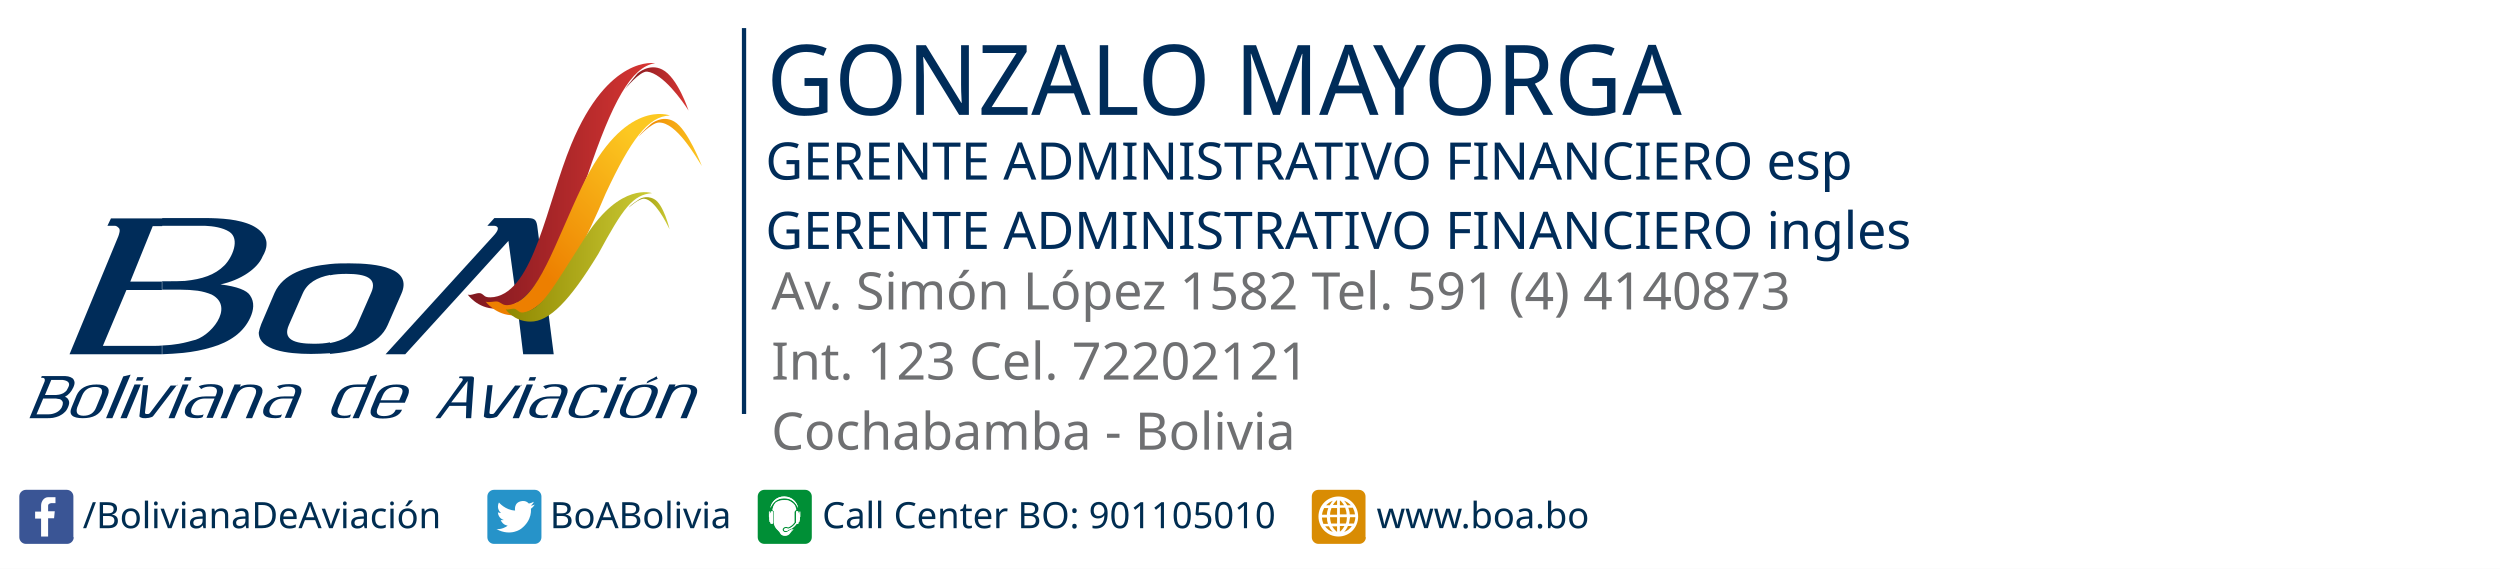
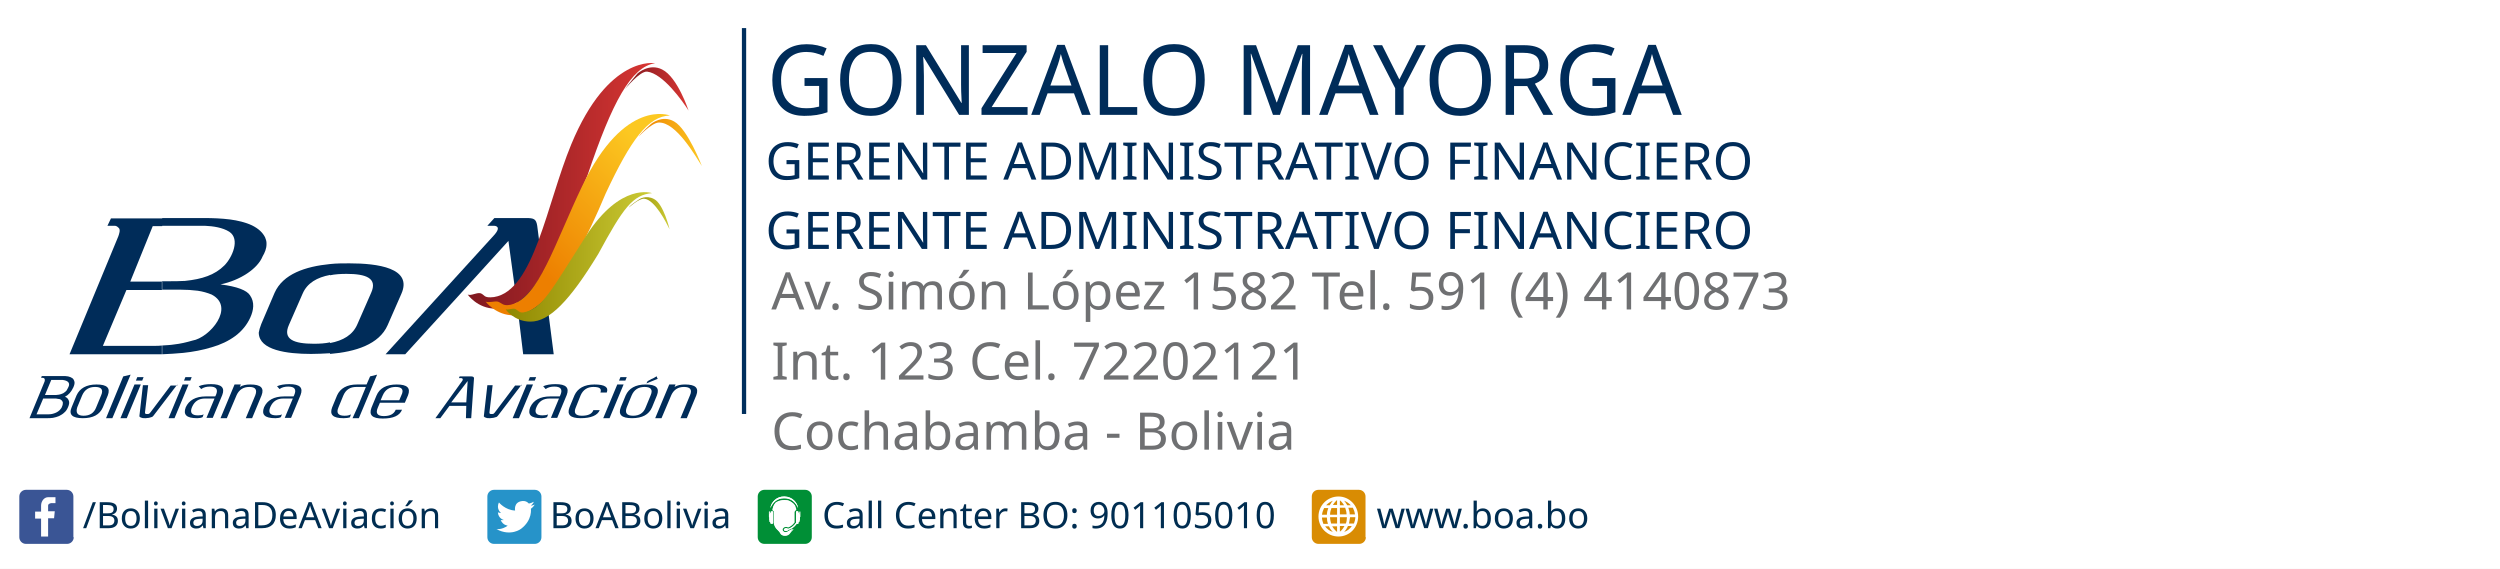
- <svg xmlns="http://www.w3.org/2000/svg" version="1.1" width="712" height="162">
+ <svg xmlns="http://www.w3.org/2000/svg" version="1.1" id="Layer_1" x="0px" y="0px" viewBox="0 0 712 162" style="enable-background:new 0 0 712 162;" xml:space="preserve">
  <style type="text/css">
- 
- 	@font-face {
- 	font-family: "HelveticaNeuePro";
- 	src: url('fonts/HelveticaNeueLTPro-Th.woff');
- 	}
- 	@font-face {
- 	font-family: "HelveticaNeueProMd";
- 	src: url('fonts/HelveticaNeueLTPro-Md.woff');
- 	}
- 	@font-face {
- 	font-family: "FuturaStd-Bold";
- 	src: url('fonts/FuturaStd-Bold.woff');
- 	}
- 	@font-face {
- 	font-family: "FuturaHeavy";
- 	src: url('fonts/FuturaStd-Heavy.woff');
- 	}
- 	@font-face {
- 	font-family: "FuturaMedium";
- 	src: url('fonts/FuturaStd-Medium.woff');
- 	}
- 	@font-face {
- 	font-family: "FuturaStd-Book";
- 	src: url('fonts/FuturaStd-Book.woff');
- 	}
- 	@font-face {
- 	font-family: "FuturaLight";
- 	src: url('fonts/FuturaStd-Light.woff');
- 	}
	.st0{fill:#FFFFFF;}
	.st1{fill:#3A5595;}
	.st2{fill:#2693C9;}
	.st3{fill:#008F36;}
	.st4{fill-rule:evenodd;clip-rule:evenodd;fill:#FFFFFF;}
	.st5{fill:#D98C03;}
	.st6{fill:#002D51;}
	.st7{font-family:'AvantGarde-Book';}
	.st8{font-size:10.341px;}
	.st9{fill:none;stroke:#002F5D;stroke-width:1.216;stroke-miterlimit:10;}
	.st10{fill:none;}
	.st11{fill:#002C59;}
	.st12{font-family:'FuturaStd-Book';}
	.st13{font-size:14.745px;}
	.st14{font-family:'FuturaStd-Bold';}
	.st15{font-size:27.798px;}
	.st16{fill:#6F7072;}
	.st17{fill-rule:evenodd;clip-rule:evenodd;fill:#002C59;}
	.st18{fill:url(#SVGID_1_);}
	.st19{fill:url(#SVGID_2_);}
	.st20{fill:url(#SVGID_3_);}
	.st21{fill:url(#SVGID_4_);}
	.st22{fill:url(#SVGID_5_);}
	.st23{fill:url(#SVGID_6_);}
</style>
  <rect class="st0" width="712" height="162" />
  <g>
    <g>
      <g>
        <path class="st1" d="M21,153c0,1.1-0.9,1.9-1.9,1.9H7.4c-1.1,0-1.9-0.9-1.9-1.9v-11.6c0-1.1,0.9-1.9,1.9-1.9H19     c1.1,0,1.9,0.9,1.9,1.9V153z" />
      </g>
      <path class="st0" d="M14.2,143.4l0.3-0.1h1.3v-1.7h-2.1c-1.1,0-2,1.1-2,2.4v1.7H10v2h1.7v5.1h2v-5.2h1.7l0.2-2h-1.9V144    C13.7,143.7,13.9,143.5,14.2,143.4z" />
    </g>
    <g>
      <g>
        <path class="st2" d="M154.2,153c0,1.1-0.9,1.9-1.9,1.9h-11.6c-1.1,0-1.9-0.9-1.9-1.9v-11.6c0-1.1,0.9-1.9,1.9-1.9h11.6     c1.1,0,1.9,0.9,1.9,1.9V153z" />
      </g>
      <path class="st0" d="M150.6,143.4c0,0,0.5,0,1.4-0.5c0,0,0,0.4-0.8,1.1c0,0,0.5,0,1.1-0.3c0,0-0.4,0.7-1.1,1.2    c0,0,0.5,3.2-2.8,5.7c0,0-2.9,2.3-7,0.1c0,0,1.6,0.2,3.2-1c0,0-1.4-0.1-2-1.6c0,0,0.5,0.1,0.9,0c0,0-1.6-0.4-1.7-2.2    c0,0,0.5,0.2,0.9,0.2c0,0-1.5-1.1-0.6-3c0,0,1.8,2.2,4.6,2.3c0,0-0.5-2.4,2-2.7C148.8,142.7,149.8,142.5,150.6,143.4z" />
    </g>
    <g>
      <g>
        <path class="st3" d="M231.2,153c0,1.1-0.9,1.9-1.9,1.9h-11.6c-1.1,0-1.9-0.9-1.9-1.9v-11.6c0-1.1,0.9-1.9,1.9-1.9h11.6     c1.1,0,1.9,0.9,1.9,1.9V153z" />
      </g>
      <g>
        <path class="st4" d="M220,145.3c0.3,0.1,0.4,0.3,0.4,0.6c0,1,0,2.1,0,3.1c0,0.1,0,0.2,0,0.3c0.2,0.6,0.5,1.2,1,1.6     c0.3,0.3,0.6,0.6,0.8,1c0.2,0.4,0.6,0.6,1.1,0.6c0.7,0.1,1.3-0.1,1.6-0.8c0.1-0.2,0.3-0.4,0.4-0.5c0.1-0.1,0.3-0.3,0.4-0.4     c0,0,0.1-0.1,0.1-0.2c0,0-0.1,0-0.1,0c-0.4,0.2-0.8,0.4-1.2,0.6c0,0-0.1,0-0.1,0.1c-0.4,0.3-1,0.4-1.4,0c-0.4-0.3-0.4-0.8,0-1.1     c0.4-0.3,0.8-0.3,1.2-0.1c0.1,0,0.1,0,0.2,0c0.7-0.3,1.2-0.7,1.6-1.3c0-0.1,0.1-0.2,0.1-0.2c0-0.9,0-1.8,0-2.8     c0-0.2,0.1-0.4,0.3-0.5c0.1,0,0.1,0,0.2-0.1c-0.1-0.3-0.1-0.6-0.2-0.9c-0.3-0.8-0.9-1.2-1.5-1.6c-0.5-0.3-1-0.3-1.5-0.3     c-0.9,0-1.7,0.2-2.5,0.7C220.4,143.7,220.1,144.4,220,145.3z M227.4,146.1c0-0.1,0-0.2,0-0.2c0-0.2-0.1-0.3-0.3-0.3     c0,0-0.1,0-0.1,0c-0.3,0-0.3,0.1-0.3,0.3c0,0.9,0,1.9,0,2.8c0,0.1,0,0.1,0,0.2c-0.5,0.8-1.2,1.4-2.2,1.7c0,0-0.1,0-0.1,0     c-0.2-0.2-0.7-0.3-1,0c-0.2,0.1-0.2,0.3,0,0.5c0.3,0.2,0.8,0.2,1-0.1c0,0,0.1,0,0.1-0.1c0.9-0.3,1.7-0.8,2.3-1.6     c0,0,0.1-0.1,0.1-0.1c0.1,0,0.2,0,0.3,0c0.1,0,0.2-0.1,0.2-0.2c0-0.1,0-0.2,0-0.3c0.4,0,0.2-0.3,0.3-0.5c0.1,0,0.1-0.1,0.1-0.2     c0-0.2,0-0.4,0-0.6c0,0,0-0.1,0-0.1c0,0,0.1-0.1,0.1-0.1c0-0.5,0-0.9,0-1.4c0,0,0-0.1,0-0.1c0,0,0,0-0.1,0c0,0,0,0-0.1,0.1     c0,0,0,0.1,0,0.1c0,0.2,0,0.5,0,0.7c0,0,0,0,0,0c0,0-0.1,0-0.1-0.1c0,0,0-0.1,0-0.1C227.6,146.2,227.6,146.1,227.4,146.1z      M227.3,144.7c-0.2-1.5-1.6-3.3-3.9-3.3c-2.2,0-3.8,1.6-4,3.3c0.7-1.7,2-2.8,3.9-2.8C225.3,141.9,226.6,143,227.3,144.7z      M219.4,148.7c0,0.1,0,0.2,0,0.3c0,0.1,0.1,0.2,0.3,0.2c0.3,0,0.4,0,0.5-0.2c0,0,0,0,0,0c0-1,0-2.1,0-3.1c0-0.2,0-0.3-0.4-0.2     c-0.2,0-0.3,0.1-0.3,0.2c0,0.1,0,0.2,0,0.2c-0.2,0-0.2,0.1-0.2,0.3c0,0,0,0.1,0,0.1c0,0,0,0.1,0,0.1c0,0-0.1-0.1-0.1-0.1     c0-0.2,0-0.5,0-0.7c0,0,0-0.1-0.1-0.1c0,0-0.1,0.1-0.1,0.1c0,0.5,0,0.9,0,1.4c0,0,0,0.1,0,0.1c0.1,0,0.1,0.1,0.1,0.2     c0,0.2,0,0.4,0,0.6c0,0.1,0,0.2,0.1,0.2C219.1,148.7,219.1,148.6,219.4,148.7z" />
        <path class="st4" d="M220,145.3c0.1-0.9,0.4-1.6,1.1-2.1c0.7-0.6,1.6-0.7,2.5-0.7c0.5,0,1.1,0.1,1.5,0.3c0.7,0.4,1.3,0.8,1.5,1.6     c0.1,0.3,0.2,0.6,0.2,0.9c-0.1,0-0.2,0-0.2,0.1c-0.2,0.1-0.3,0.3-0.3,0.5c0,0.9,0,1.9,0,2.8c0,0.1,0,0.2-0.1,0.2     c-0.4,0.6-1,1-1.6,1.3c-0.1,0-0.1,0-0.2,0c-0.4-0.2-0.8-0.2-1.2,0.1c-0.4,0.3-0.4,0.8,0,1.1c0.4,0.3,1,0.3,1.4,0     c0,0,0.1,0,0.1-0.1c0.4-0.1,0.8-0.3,1.2-0.6c0,0,0,0,0.1,0c0,0.1-0.1,0.1-0.1,0.2c-0.1,0.1-0.3,0.3-0.4,0.4     c-0.1,0.2-0.3,0.3-0.4,0.5c-0.4,0.6-0.9,0.8-1.6,0.8c-0.5,0-0.8-0.2-1.1-0.6c-0.2-0.4-0.5-0.7-0.8-1c-0.5-0.5-0.8-1-1-1.6     c0-0.1,0-0.2,0-0.3c0-1,0-2.1,0-3.1C220.5,145.6,220.3,145.4,220,145.3z" />
        <path class="st4" d="M227.4,146.1c0.2,0,0.2,0,0.2,0.3c0,0,0,0.1,0,0.1c0,0,0,0.1,0.1,0.1c0,0,0,0,0,0c0-0.2,0-0.5,0-0.7     c0,0,0-0.1,0-0.1c0,0,0-0.1,0.1-0.1c0,0,0.1,0,0.1,0c0,0,0,0.1,0,0.1c0,0.5,0,0.9,0,1.4c0,0,0,0.1-0.1,0.1c0,0,0,0.1,0,0.1     c0,0.2,0,0.4,0,0.6c0,0.1,0,0.2-0.1,0.2c-0.1,0.2,0.1,0.5-0.3,0.5c0,0.1,0,0.2,0,0.3c0,0.1-0.1,0.2-0.2,0.2c-0.1,0-0.2,0-0.3,0     c0,0-0.1,0-0.1,0.1c-0.6,0.8-1.3,1.4-2.3,1.6c0,0-0.1,0-0.1,0.1c-0.2,0.3-0.7,0.3-1,0.1c-0.2-0.1-0.2-0.3,0-0.5     c0.3-0.2,0.7-0.2,1,0c0,0,0.1,0,0.1,0c0.9-0.3,1.6-0.9,2.2-1.7c0,0,0-0.1,0-0.2c0-0.9,0-1.9,0-2.8c0-0.3,0.1-0.3,0.3-0.3     c0,0,0.1,0,0.1,0c0.2,0,0.3,0.1,0.3,0.3C227.4,146,227.4,146,227.4,146.1z" />
        <path class="st4" d="M227.3,144.7c-0.8-1.7-2-2.9-4-2.8c-2,0-3.2,1.2-3.9,2.8c0.2-1.7,1.8-3.4,4-3.3     C225.7,141.5,227.1,143.2,227.3,144.7z" />
        <path class="st4" d="M219.4,148.7c-0.3-0.1-0.2,0-0.2-0.5c-0.1,0-0.1-0.1-0.1-0.2c0-0.2,0-0.4,0-0.6c0-0.1,0-0.2-0.1-0.2     c0,0,0-0.1,0-0.1c0-0.5,0-0.9,0-1.4c0,0,0-0.1,0.1-0.1c0,0,0.1,0.1,0.1,0.1c0,0.2,0,0.5,0,0.7c0,0,0,0.1,0.1,0.1c0,0,0-0.1,0-0.1     c0,0,0-0.1,0-0.1c0-0.2,0-0.2,0.2-0.3c0-0.1,0-0.2,0-0.2c0-0.2,0.1-0.2,0.3-0.2c0.4,0,0.4,0.1,0.4,0.2c0,1,0,2.1,0,3.1     c0,0,0,0,0,0c0,0.2-0.1,0.2-0.5,0.2c-0.2,0-0.2-0.1-0.3-0.2C219.4,148.9,219.4,148.8,219.4,148.7z" />
      </g>
    </g>
    <g>
      <g>
        <path class="st5" d="M389,153c0,1.1-0.9,1.9-1.9,1.9h-11.6c-1.1,0-1.9-0.9-1.9-1.9v-11.6c0-1.1,0.9-1.9,1.9-1.9H387     c1.1,0,1.9,0.9,1.9,1.9V153z" />
      </g>
      <g>
        <path class="st0" d="M381.2,141.4c-3.1,0-5.7,2.5-5.7,5.7c0,3.1,2.5,5.7,5.7,5.7c3.1,0,5.6-2.5,5.6-5.7     C386.8,144,384.3,141.4,381.2,141.4 M384.2,149.1c0.1-0.5,0.2-1.1,0.3-1.8l1.5,0c0,0.6-0.2,1.3-0.4,1.8H384.2z M385.9,146.5     l-1.5,0c0-0.7-0.2-1.3-0.4-1.9h1.3C385.6,145.2,385.8,145.8,385.9,146.5 M383.5,146.5l-1.9,0v-1.9h1.5     C383.3,145.2,383.5,145.8,383.5,146.5 M381.6,143.9v-1.4c0.2,0.1,0.7,0.6,1.2,1.4H381.6z M380.8,142.4v1.4h-1.2     C380.1,143,380.7,142.5,380.8,142.4 M380.8,144.7v1.9l-2,0c0-0.7,0.2-1.4,0.4-1.9H380.8z M377.9,146.6l-1.4,0     c0.1-0.7,0.3-1.3,0.6-1.9h1.2C378.1,145.2,377.9,145.9,377.9,146.6 M376.5,147.4l1.4,0c0,0.7,0.1,1.2,0.3,1.8h-1.3     C376.7,148.6,376.5,148,376.5,147.4 M378.8,147.3l2,0v1.8h-1.3h-0.4C379,148.6,378.8,148,378.8,147.3 M380.8,149.9v1.6     c-0.1-0.1-0.8-0.6-1.4-1.6H380.8z M381.6,151.4v-1.6h1.3C382.4,150.8,381.8,151.3,381.6,151.4 M381.6,149.1v-1.8l2,0     c0,0.7-0.1,1.3-0.3,1.8H381.6z M384.7,143.9h-1c-0.3-0.5-0.6-1-0.9-1.3C383.5,142.9,384.2,143.3,384.7,143.9 M379.6,142.6     c-0.3,0.3-0.6,0.8-0.9,1.3h-1C378.2,143.3,378.9,142.9,379.6,142.6 M377.4,149.9h1.1c0.3,0.8,0.8,1.3,1.1,1.6     C378.6,151.2,377.9,150.6,377.4,149.9 M382.8,151.5c0.3-0.3,0.7-0.8,1.1-1.7h1.1C384.5,150.6,383.7,151.2,382.8,151.5" />
        <path class="st0" d="M379.4,149.1L379.4,149.1L379.4,149.1C379.5,149.1,379.5,149.1,379.4,149.1" />
      </g>
    </g>
    <text transform="matrix(1 0 0 1 23.5579 150.4229)" class="st6 st7 st8">/BolivianaDeAviación</text>
    <g>
      <text transform="matrix(1 0 0 1 156.6184 150.4229)" class="st6 st7 st8">BoABolivia</text>
    </g>
    <g>
      <text transform="matrix(1 0 0 1 234.1794 150.4229)" class="st6 st7 st8">Call Center BO: 901105010</text>
    </g>
    <g>
      <text transform="matrix(1 0 0 1 392.0608 150.4229)" class="st6 st7 st8">www.boa.bo</text>
    </g>
  </g>
  <line class="st9" x1="211.9" y1="8" x2="211.9" y2="117.9" />
  <rect x="218" y="39" class="st10" width="493" height="16.7" />
-   <text id="svg_cargo" transform="matrix(1 0 0 1 218 51.1436)" class="st11 st12 st13">GERENTE ADMINISTRATIVO FINANCIERO esp</text>
+   <text transform="matrix(1 0 0 1 218 51.1436)" class="st11 st12 st13">GERENTE ADMINISTRATIVO FINANCIERO</text>
  <rect x="218" y="58.7" class="st10" width="493" height="16.7" />
-   <text id="svg_cargo_ingles" transform="matrix(1 0 0 1 218 70.8895)" class="st11 st12 st13">GERENTE ADMINISTRATIVO FINANCIERO ingles</text>
+   <text transform="matrix(1 0 0 1 218 70.8895)" class="st11 st12 st13">GERENTE ADMINISTRATIVO FINANCIERO</text>
  <rect x="218.3" y="9.6" class="st10" width="492.3" height="29.3" />
-   <text id="svg_nombre_funcionario" transform="matrix(0.9542 0 0 1 218.3332 32.7178)" class="st11 st14 st15">GONZALO MAYORGA</text>
+   <text transform="matrix(0.9542 0 0 1 218.3332 32.7178)" class="st11 st14 st15">GONZALO MAYORGA</text>
  <rect x="219.7" y="76" class="st10" width="488.7" height="17.3" />
-   <text id="svg_direccion" transform="matrix(1 0 0 1 219.6667 88.1434)" class="st16 st12 st13">Av. Simón López 1582 Tel. 591 (4) 4140873</text>
+   <text transform="matrix(1 0 0 1 219.6667 88.1434)" class="st16 st12 st13">Av. Simón López 1582 Tel. 591 (4) 4140873</text>
  <rect x="219.7" y="95.9" class="st10" width="488.7" height="17.3" />
-   <text id="svg_telefonos" transform="matrix(1 0 0 1 219.6667 108.1038)" class="st16 st12 st13">Int. 123 Cel. 72202121</text>
+   <text transform="matrix(1 0 0 1 219.6667 108.1038)" class="st16 st12 st13">Int. 123 Cel. 72202121</text>
  <rect x="219.7" y="115.9" class="st10" width="488.7" height="17.3" />
-   <text id="svg_oficina" transform="matrix(1 0 0 1 219.6667 128.0642)" class="st16 st12 st13">Cochabamba - Bolivia</text>
+   <text transform="matrix(1 0 0 1 219.6667 128.0642)" class="st16 st12 st13">Cochabamba - Bolivia</text>
  <g>
    <path class="st17" d="M144.8,68.6c-21.8,24-5.6,6.2-29.4,32.3h-5.6l30.8-33.8c2.5-2.7,0.3-2.8,0.1-2.8l-1.9,0l2-2.2l9.1,0   c2.2,0,2.8,0.3,3.1,2.2l4.7,36.6H149C146.7,81.7,147.8,91,144.8,68.6z" />
    <path class="st17" d="M62.8,81c4.8,0.6,7.5,1.7,8.4,3.1c1.4,2,1,4.3,0.1,6.3c-0.9,2-2.3,3.8-4.3,5.3c-1.9,1.4-4.2,2.5-6.7,3.2   c-2.6,0.8-5.3,1.3-8.1,1.6c-2,0.2-4,0.3-6.1,0.4v-2.5c1.2-0.1,2.3-0.1,3.5-0.3c1.8-0.2,3.5-0.6,5.2-1.1c4.9-0.8,12.3-9.5,5.5-13.1   c-1.2-0.5-2.6-0.9-4-1.1c-1.6-0.2-3.2-0.3-4.9-0.3h-5.3v-2.4h1.7c2.4,0,2.6,0,4.9-0.1c4.9-0.5,8.5-1.7,11.2-4.4   c2.2-2.2,4.6-7.5,1.4-9.6c-1.9-1.2-4.6-1.6-7-1.7H46.2v-2.2l11.9,0c2.5,0,5,0.1,7.4,0.4c2.2,0.3,4.4,0.8,6.3,1.7   c1.8,0.9,3,2,3.7,3.4c0.2,0.5,0.4,1.1,0.4,1.6v0.4c0,1.2-0.5,2.4-1.1,3.4C73.4,76.5,68.5,79.8,62.8,81z M46.2,100.9   c-0.8,0-1.7,0-2.5,0H19.8l13.9-33.6c0.2-0.6,0.7-1.9,0.1-2.4c-0.5-0.5-0.8-0.6-1.2-0.6h-2l1-2.1l14.6,0v2.2h-2.7l-6.4,15.8h9.1v2.4   H36l-6.7,15.9H44c0.7,0,1.4,0,2.2-0.1V100.9z" />
    <path class="st17" d="M94,75.2c1.8-0.2,3.7-0.2,5.5-0.2c8,0,18.1,1.3,14.8,8.7l-3.9,8.9c-2.4,5.5-9.2,7.6-16.4,8.2v-3.1   c3.7-0.7,6.5-2.3,7.8-5.4l3.9-8.9c1.9-4.2-1.5-5.4-7-5.4c-1.7,0-3.3,0.1-4.7,0.4V75.2z M74.4,92.3l3.8-8.9C80.6,78,87,75.9,94,75.2   v3.1c-3.7,0.7-6.5,2.3-7.8,5.3l-3.9,8.9c-1.9,4.2,1.5,5.4,7.1,5.4c1.7,0,3.2-0.1,4.6-0.4v3.1c-1.8,0.1-3.6,0.2-5.4,0.2   c-7,0-14.7-1.1-14.9-5.9v-0.2C73.8,94.1,74,93.3,74.4,92.3z" />
    <g>
      <g>
        <g>
          <path class="st11" d="M18.5,113c0.6,0.2,0.9,0.6,1.1,1.1c0.2,0.5,0.1,1.1-0.2,1.8c-0.3,0.7-0.6,1.2-1.1,1.6      c-0.4,0.4-0.9,0.7-1.5,1c-0.5,0.2-1.1,0.4-1.7,0.5c-0.6,0.1-1.2,0.1-1.8,0.1H8.4l4.2-10.2c0.2-0.4,0.2-0.8,0.1-1      c-0.1-0.2-0.3-0.3-0.7-0.3h-0.3l0.2-0.5h0.2h5.8c0.5,0,1,0,1.5,0.1c0.5,0.1,0.9,0.3,1.2,0.5c0.3,0.2,0.5,0.6,0.6,1      c0.1,0.4,0,0.9-0.3,1.6C20.3,111.6,19.5,112.5,18.5,113z M12.3,113.5l-1.9,4.5h3.2c0.4,0,0.8,0,1.2-0.1c0.4-0.1,0.8-0.2,1.2-0.4      c0.4-0.2,0.7-0.4,1-0.7c0.3-0.3,0.6-0.7,0.7-1.1c0.2-0.4,0.2-0.8,0.2-1.1c-0.1-0.3-0.2-0.5-0.5-0.7c-0.2-0.2-0.5-0.3-0.9-0.3      c-0.3-0.1-0.7-0.1-1.1-0.1H12.3z M12.8,112.5h2.4c0.6,0,1.1,0,1.6-0.1c0.4-0.1,0.8-0.2,1.2-0.4c0.3-0.2,0.6-0.4,0.9-0.7      c0.2-0.3,0.4-0.7,0.6-1.1c0.3-0.6,0.2-1.1-0.1-1.4c-0.3-0.3-0.8-0.5-1.6-0.6h-3.2L12.8,112.5z" />
          <path class="st11" d="M20.4,116l1.4-3.4c0.9-2,2.8-3.1,5.7-3.1c3,0,4,1,3.2,3.1l-1.4,3.4c-0.9,2.1-2.8,3.1-5.7,3.1      C20.6,119.1,19.5,118.1,20.4,116z M23.8,118.4c1.8,0,3-0.8,3.6-2.4l1.4-3.4c0.7-1.6,0.1-2.4-1.7-2.4c-1.8,0-3,0.8-3.7,2.4      l-1.4,3.4C21.5,117.6,22.1,118.4,23.8,118.4z" />
          <path class="st11" d="M37.2,106.7L32,119.1h-1.8l4.9-11.9L37.2,106.7z" />
          <path class="st11" d="M40.1,109.5l-4,9.6h-1.8l4-9.6H40.1z M40.9,107.4l-0.4,1h-1.8l0.4-1H40.9z" />
          <path class="st11" d="M50.5,109.5l-6.8,8.9c-0.1,0.1-0.1,0.1-0.2,0.2c-0.1,0.1-0.2,0.2-0.4,0.2c-0.2,0.1-0.4,0.1-0.7,0.2      c-0.3,0-0.6,0.1-0.9,0.1c-0.5,0-0.9,0-1.1-0.1c-0.2-0.1-0.4-0.1-0.5-0.2c-0.1-0.1-0.2-0.2-0.2-0.2c0-0.1,0-0.1,0-0.1l1-8.8h1.5      l-0.9,7.7c0,0.1,0,0.2,0,0.2c0,0.1,0,0.1,0.1,0.2c0.1,0,0.1,0.1,0.2,0.1h0.5c0.2,0,0.3,0,0.4-0.1c0.1-0.1,0.2-0.2,0.3-0.3      l5.8-7.7H50.5z" />
          <path class="st11" d="M53.7,109.5l-4,9.6H48l4-9.6H53.7z M54.6,107.4l-0.4,1h-1.8l0.4-1H54.6z" />
          <path class="st11" d="M57.7,118.8c-0.4,0.2-0.9,0.3-1.5,0.3h-0.1c-3,0-4-1-3.2-3.1c0.9-2,2.8-3.1,5.7-3.1h2.7l0.2-0.4      c0.7-1.6,0.1-2.4-1.7-2.4c-1,0-1.8,0.2-2.5,0.7l-0.7-0.8c0.9-0.4,2.1-0.6,3.5-0.6c3,0,4,1,3.2,3.1l-2.7,6.5h-1.8l2.3-5.5h-2.7      c-1.8,0-3,0.8-3.7,2.4c-0.7,1.6-0.1,2.4,1.7,2.4c0.7,0,1.3-0.1,1.6-0.3L57.7,118.8z" />
          <path class="st11" d="M71,110.2c-1.7,0-2.9,0.8-3.6,2.3l-2.8,6.6h-1.8l4-9.6h1.8l-0.3,0.7c0.8-0.5,1.8-0.7,3-0.7      c3,0,4,1,3.2,3.1l-2.7,6.5h-1.8l2.7-6.5C73.3,111,72.8,110.2,71,110.2z" />
          <path class="st11" d="M80,118.8c-0.4,0.2-0.9,0.3-1.5,0.3h-0.1c-3,0-4-1-3.2-3.1c0.9-2,2.8-3.1,5.7-3.1h2.7l0.2-0.4      c0.7-1.6,0.1-2.4-1.7-2.4c-1,0-1.8,0.2-2.5,0.7l-0.7-0.8c0.9-0.4,2.1-0.6,3.5-0.6c3,0,4,1,3.2,3.1l-2.7,6.5h-1.8l2.3-5.5h-2.7      c-1.8,0-3,0.8-3.7,2.4c-0.7,1.6-0.1,2.4,1.7,2.4c0.7,0,1.3-0.1,1.6-0.3L80,118.8z" />
          <path class="st11" d="M101.9,115.8l2.3-5.6h-2.7c-1.8,0-3,0.8-3.7,2.4l-1.4,3.4c-0.7,1.6-0.1,2.4,1.7,2.4c0.8,0,1.4-0.1,1.8-0.4      c0,0.3-0.1,0.6-0.3,0.9c-0.4,0.1-1,0.2-1.7,0.2h-0.1c-3,0-4-1-3.2-3.1l1.4-3.4c0.9-2,2.8-3.1,5.7-3.1h2.7l1-2.3l2-0.5l-5.2,12.4      h-1.8L101.9,115.8z" />
          <path class="st11" d="M113,109.5c3,0,4,1,3.2,3.1l-0.9,2.1h-7.1l-0.6,1.4c-0.7,1.6-0.1,2.4,1.7,2.4c1.8,0,2.9-0.6,3.4-1.8h1.8      c-0.7,1.7-2.5,2.5-5.5,2.5c-3,0-4-1-3.2-3.1l1.4-3.4C108.1,110.5,110.1,109.5,113,109.5z M112.7,110.2c-1.8,0-3,0.8-3.7,2.4      l-0.6,1.4h5.3l0.6-1.4C115.1,111,114.5,110.2,112.7,110.2z" />
          <path class="st11" d="M125.4,119.1H124l7.7-10.7c0.3-0.6-0.1-0.8-1-0.7l0.2-0.5h3.3c0.5,0,0.8,0.2,0.8,0.5l-0.8,11.4h-1.5      l0.1-3.5H128L125.4,119.1z M133.2,108.5l-4.7,6.1h4.3L133.2,108.5z" />
          <path class="st11" d="M148.6,109.5l-6.8,8.9c-0.1,0.1-0.1,0.1-0.2,0.2c-0.1,0.1-0.2,0.2-0.4,0.2c-0.2,0.1-0.4,0.1-0.7,0.2      c-0.3,0-0.6,0.1-0.9,0.1c-0.5,0-0.9,0-1.1-0.1c-0.2-0.1-0.4-0.1-0.5-0.2c-0.1-0.1-0.2-0.2-0.2-0.2c0-0.1,0-0.1,0-0.1l1-8.8h1.5      l-0.9,7.7c0,0.1,0,0.2,0,0.2c0,0.1,0,0.1,0.1,0.2c0.1,0,0.1,0.1,0.2,0.1h0.5c0.2,0,0.3,0,0.4-0.1c0.1-0.1,0.2-0.2,0.3-0.3      l5.8-7.7H148.6z" />
          <path class="st11" d="M151.8,109.5l-4,9.6h-1.8l4-9.6H151.8z M152.7,107.4l-0.4,1h-1.8l0.4-1H152.7z" />
          <path class="st11" d="M155.8,118.8c-0.4,0.2-0.9,0.3-1.5,0.3h-0.1c-3,0-4-1-3.2-3.1c0.9-2,2.8-3.1,5.7-3.1h2.7l0.2-0.4      c0.7-1.6,0.1-2.4-1.7-2.4c-1,0-1.8,0.2-2.5,0.7l-0.7-0.8c0.9-0.4,2.1-0.6,3.5-0.6c3,0,4,1,3.2,3.1l-2.7,6.5h-1.8l2.3-5.5h-2.7      c-1.8,0-3,0.8-3.7,2.4c-0.7,1.6-0.1,2.4,1.7,2.4c0.7,0,1.3-0.1,1.6-0.3L155.8,118.8z" />
          <path class="st11" d="M165.4,112.5L164,116c-0.7,1.6-0.1,2.4,1.7,2.4c1.8,0,2.9-0.5,3.3-1.6h1.8c-0.6,1.5-2.5,2.3-5.4,2.3      c-3,0-4-1-3.2-3.1l1.4-3.4c0.9-2,2.8-3.1,5.7-3.1c3,0,4.1,0.8,3.5,2.3h-1.8c0.4-1.1-0.2-1.6-2-1.6      C167.3,110.2,166.1,111,165.4,112.5z" />
          <path class="st11" d="M177.6,109.5l-4,9.6h-1.8l4-9.6H177.6z M178.5,107.4l-0.4,1h-1.8l0.4-1H178.5z" />
          <path class="st11" d="M176.8,116l1.4-3.4c0.9-2,2.8-3.1,5.7-3.1c3,0,4,1,3.2,3.1l-1.4,3.4c-0.9,2.1-2.8,3.1-5.7,3.1      C177,119.1,176,118.1,176.8,116z M180.3,118.4c1.8,0,3-0.8,3.6-2.4l1.4-3.4c0.7-1.6,0.1-2.4-1.7-2.4c-1.8,0-3,0.8-3.7,2.4      l-1.4,3.4C177.9,117.6,178.5,118.4,180.3,118.4z M184.1,109.2l0.3-0.6c0.2-0.1,0.4-0.3,0.7-0.4c0.3-0.2,0.5-0.3,0.8-0.4      c0.3-0.1,0.5-0.3,0.7-0.4c0.2-0.1,0.4-0.2,0.5-0.2c0,0.1,0,0.1,0,0.2c0,0.1,0,0.2,0.1,0.2l0.1,0.3L184.1,109.2z" />
          <path class="st11" d="M194.8,110.2c-1.7,0-2.9,0.8-3.6,2.3l-2.8,6.6h-1.8l4-9.6h1.8l-0.3,0.7c0.8-0.5,1.8-0.7,3-0.7      c3,0,4,1,3.2,3.1l-2.7,6.5h-1.8l2.7-6.5C197.2,111,196.6,110.2,194.8,110.2z" />
        </g>
      </g>
    </g>
    <g>
      <linearGradient id="SVGID_1_" gradientUnits="userSpaceOnUse" x1="133.176" y1="52.941" x2="186.503" y2="52.941">
        <stop offset="0" style="stop-color:#7F181F" />
        <stop offset="1" style="stop-color:#D93633" />
      </linearGradient>
      <path class="st18" d="M133.2,83.9c0,0,2.8,4,7.9,4c10.3,0,15.1-11.4,26.2-37.9c7.1-21.1,12.5-31,19.3-32c0,0-13.3-2.5-23.9,23.1    c-7,16.9-10.6,41.7-22,43.5c-3.1,0.4-2.6-0.7-3.9-1.1C135.6,83.3,134.2,84.3,133.2,83.9z" />
      <linearGradient id="SVGID_2_" gradientUnits="userSpaceOnUse" x1="179.125" y1="60.609" x2="190.727" y2="60.609">
        <stop offset="0" style="stop-color:#8F8700" />
        <stop offset="1" style="stop-color:#CCCB35" />
      </linearGradient>
      <path class="st19" d="M179.1,59.1c0,0,3-2.7,4.4-2.5c3,0.3,6.2,6.7,7.2,8.7c0,0-1.7-7.2-4.4-8.6c-2.4-1.3-4.3,0.1-4.3,0.1    S179.5,58.4,179.1,59.1z" />
      <linearGradient id="SVGID_3_" gradientUnits="userSpaceOnUse" x1="181.888" y1="40.613" x2="199.918" y2="40.613">
        <stop offset="0" style="stop-color:#ED7F00" />
        <stop offset="1" style="stop-color:#FCC821" />
      </linearGradient>
      <path class="st20" d="M181.9,38.9c0,0,3.6-3.9,5.7-4c5-0.2,10.6,9.8,12.3,12.4c0,0-4-10.5-7.9-12.7c-3.4-2-6.6,0.7-6.6,0.7    S182.5,37.9,181.9,38.9z" />
      <linearGradient id="SVGID_4_" gradientUnits="userSpaceOnUse" x1="178.022" y1="25.278" x2="196.13" y2="25.278">
        <stop offset="0" style="stop-color:#7F181F" />
        <stop offset="1" style="stop-color:#D93633" />
      </linearGradient>
      <path class="st21" d="M178,25.4c0,0,4.2-5.2,6.3-5c4.5,0.5,10.1,8.4,11.8,11.1c0,0-3.1-9.5-7.5-11.7c-3.7-1.9-7,1.1-7,1.1    S178.6,24.4,178,25.4z" />
      <linearGradient id="SVGID_5_" gradientUnits="userSpaceOnUse" x1="151.88" y1="75.29" x2="184.47" y2="42.7">
        <stop offset="0" style="stop-color:#ED7F00" />
        <stop offset="1" style="stop-color:#FCC821" />
      </linearGradient>
      <path class="st22" d="M138.3,85.9c0,0,3,4,8.1,3.9c6.8-0.2,15-8.2,26.1-34.7c7.2-15.4,12.1-22,18.3-22.2c0,0-12.9-5.2-25,20.1    c-7.9,16.5-12.4,32-20.4,33.8c-2.2,0.4-2.3-0.4-3.6-0.9C140.7,85.7,139.3,86.3,138.3,85.9z" />
      <linearGradient id="SVGID_6_" gradientUnits="userSpaceOnUse" x1="143.961" y1="73.217" x2="185.687" y2="73.217">
        <stop offset="0" style="stop-color:#8F8700" />
        <stop offset="1" style="stop-color:#CCCB35" />
      </linearGradient>
      <path class="st23" d="M144,88.1c0,0,2.4,3.5,7.1,3.5c5.3,0,11.1-5.8,19.3-19.3c7.1-13.1,9.8-16.8,15.3-17.3c0,0-8.9-3.2-18.8,12.2    c-9.9,15.4-12.4,20.9-18,21.8c-1,0.1-1.5-0.7-2.1-1C146,87.7,144.9,88.3,144,88.1z" />
    </g>
  </g>
</svg>
